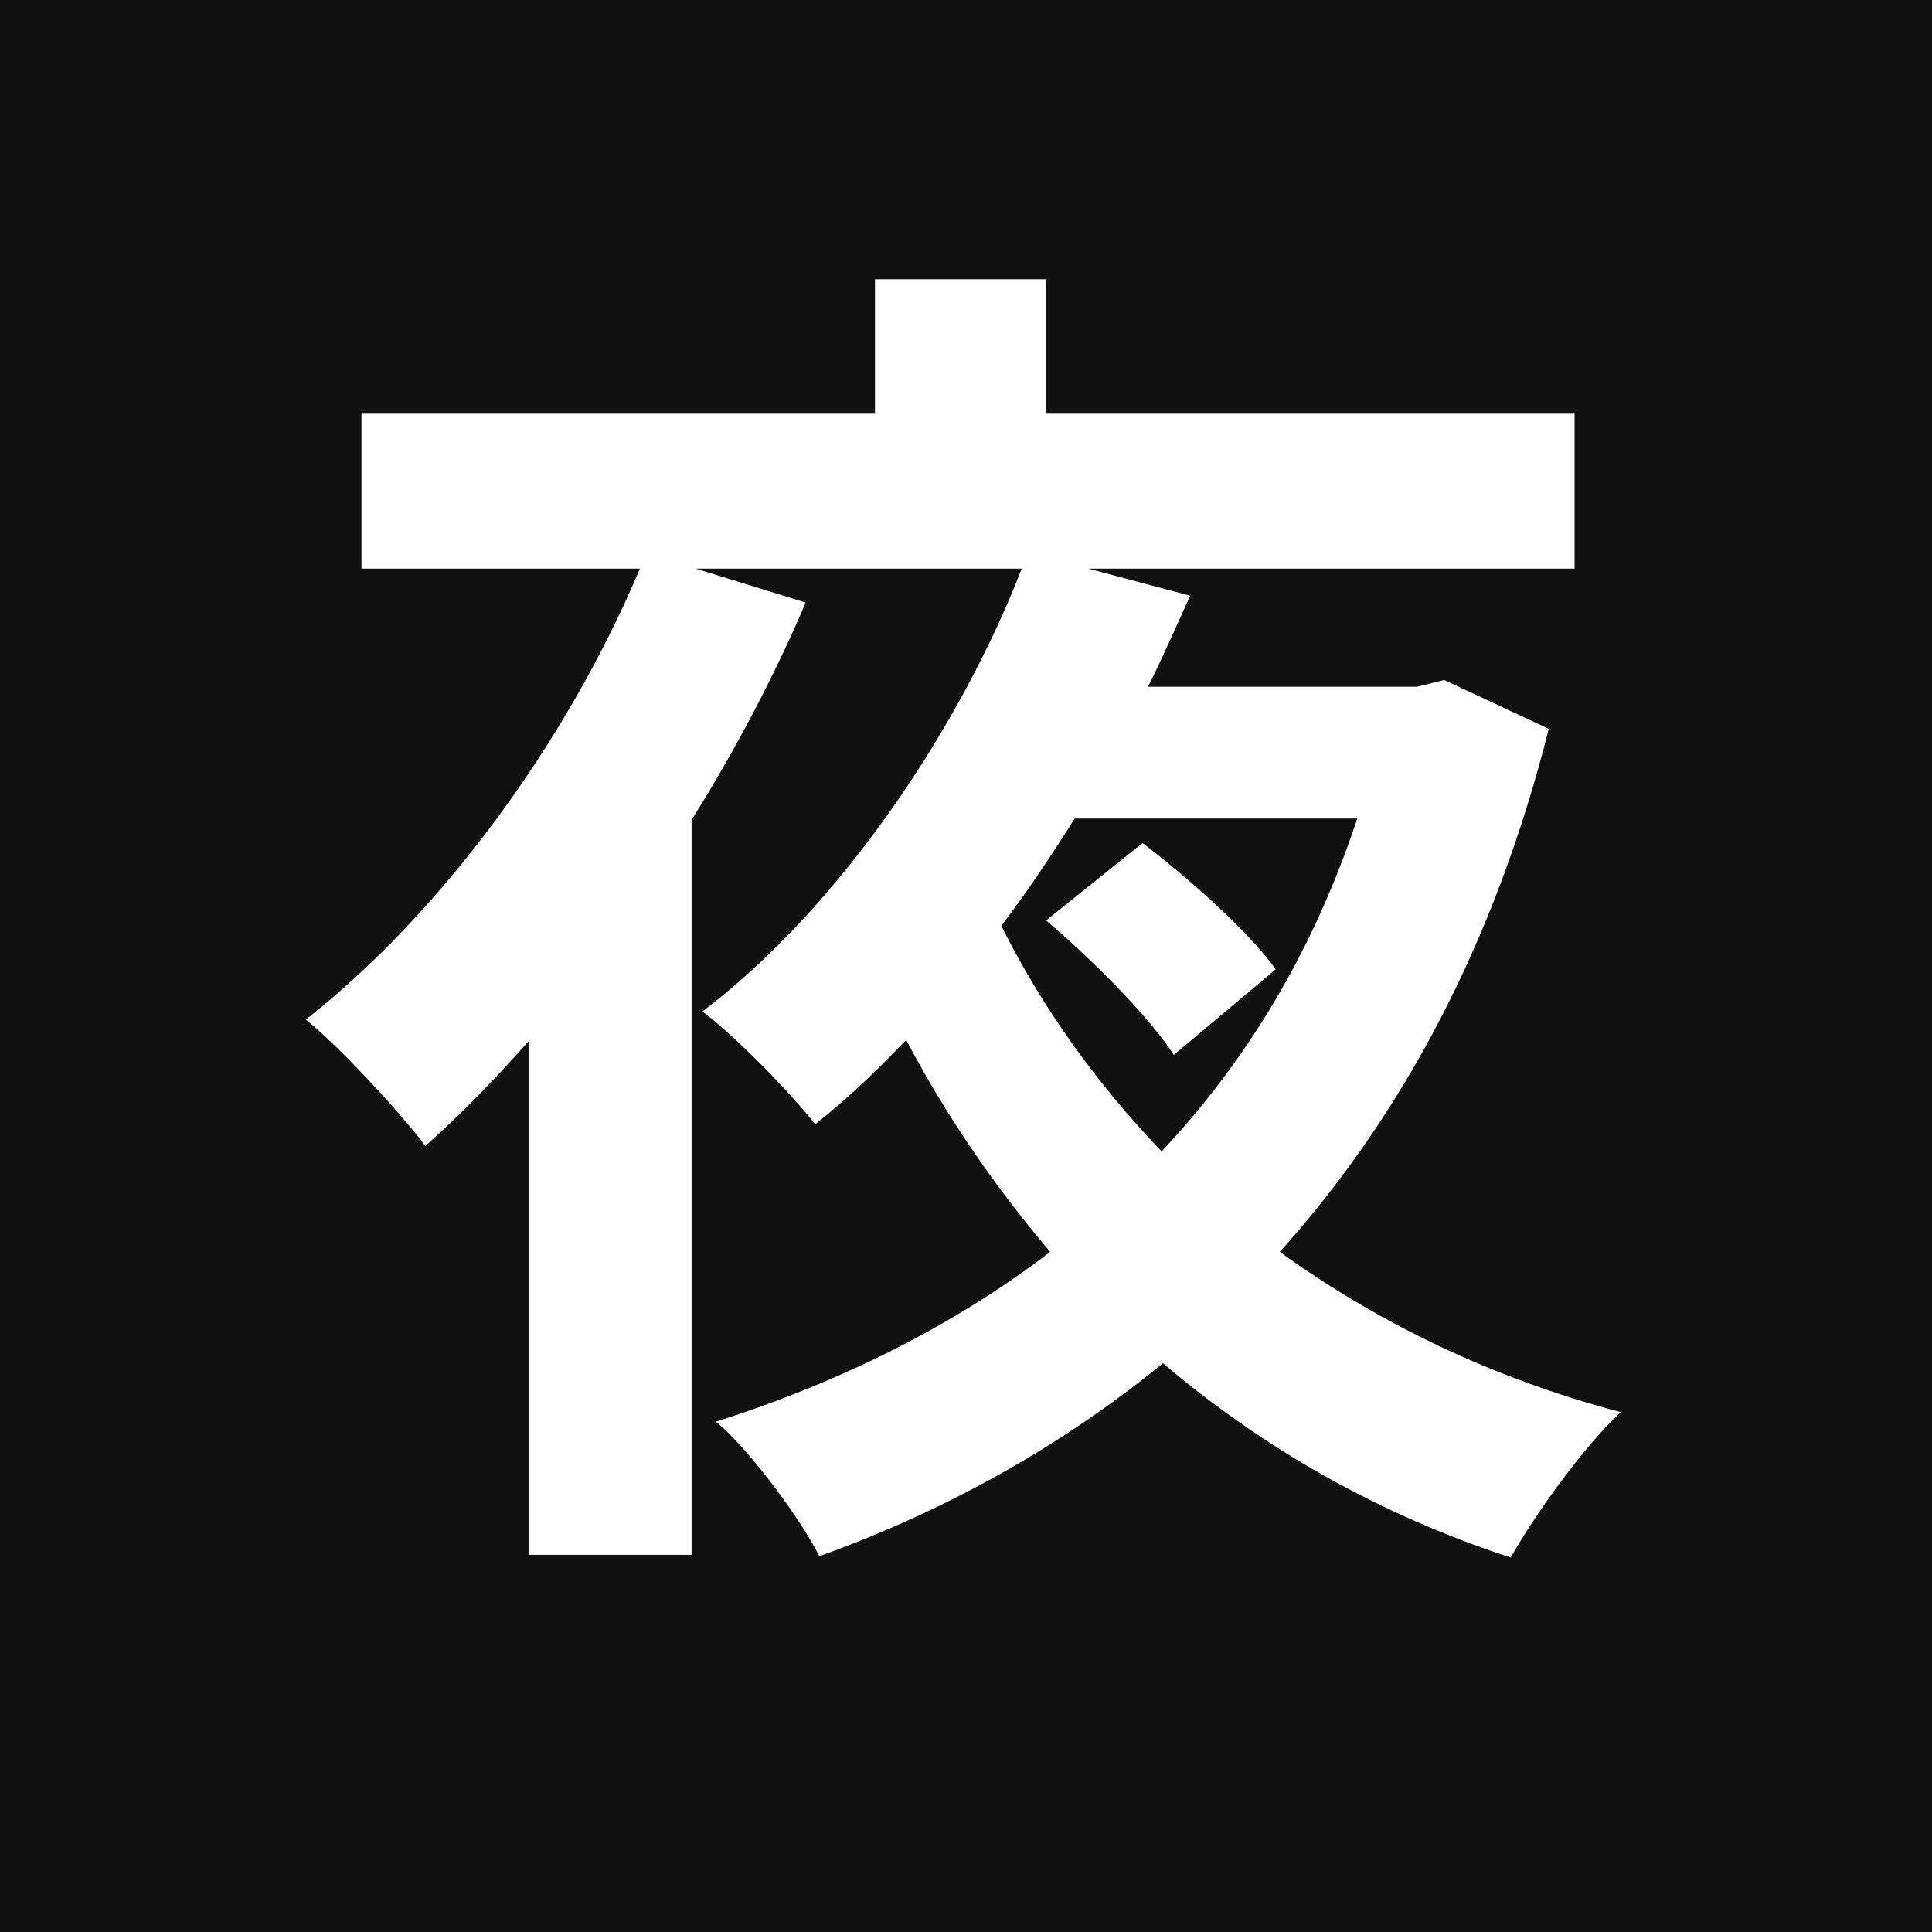
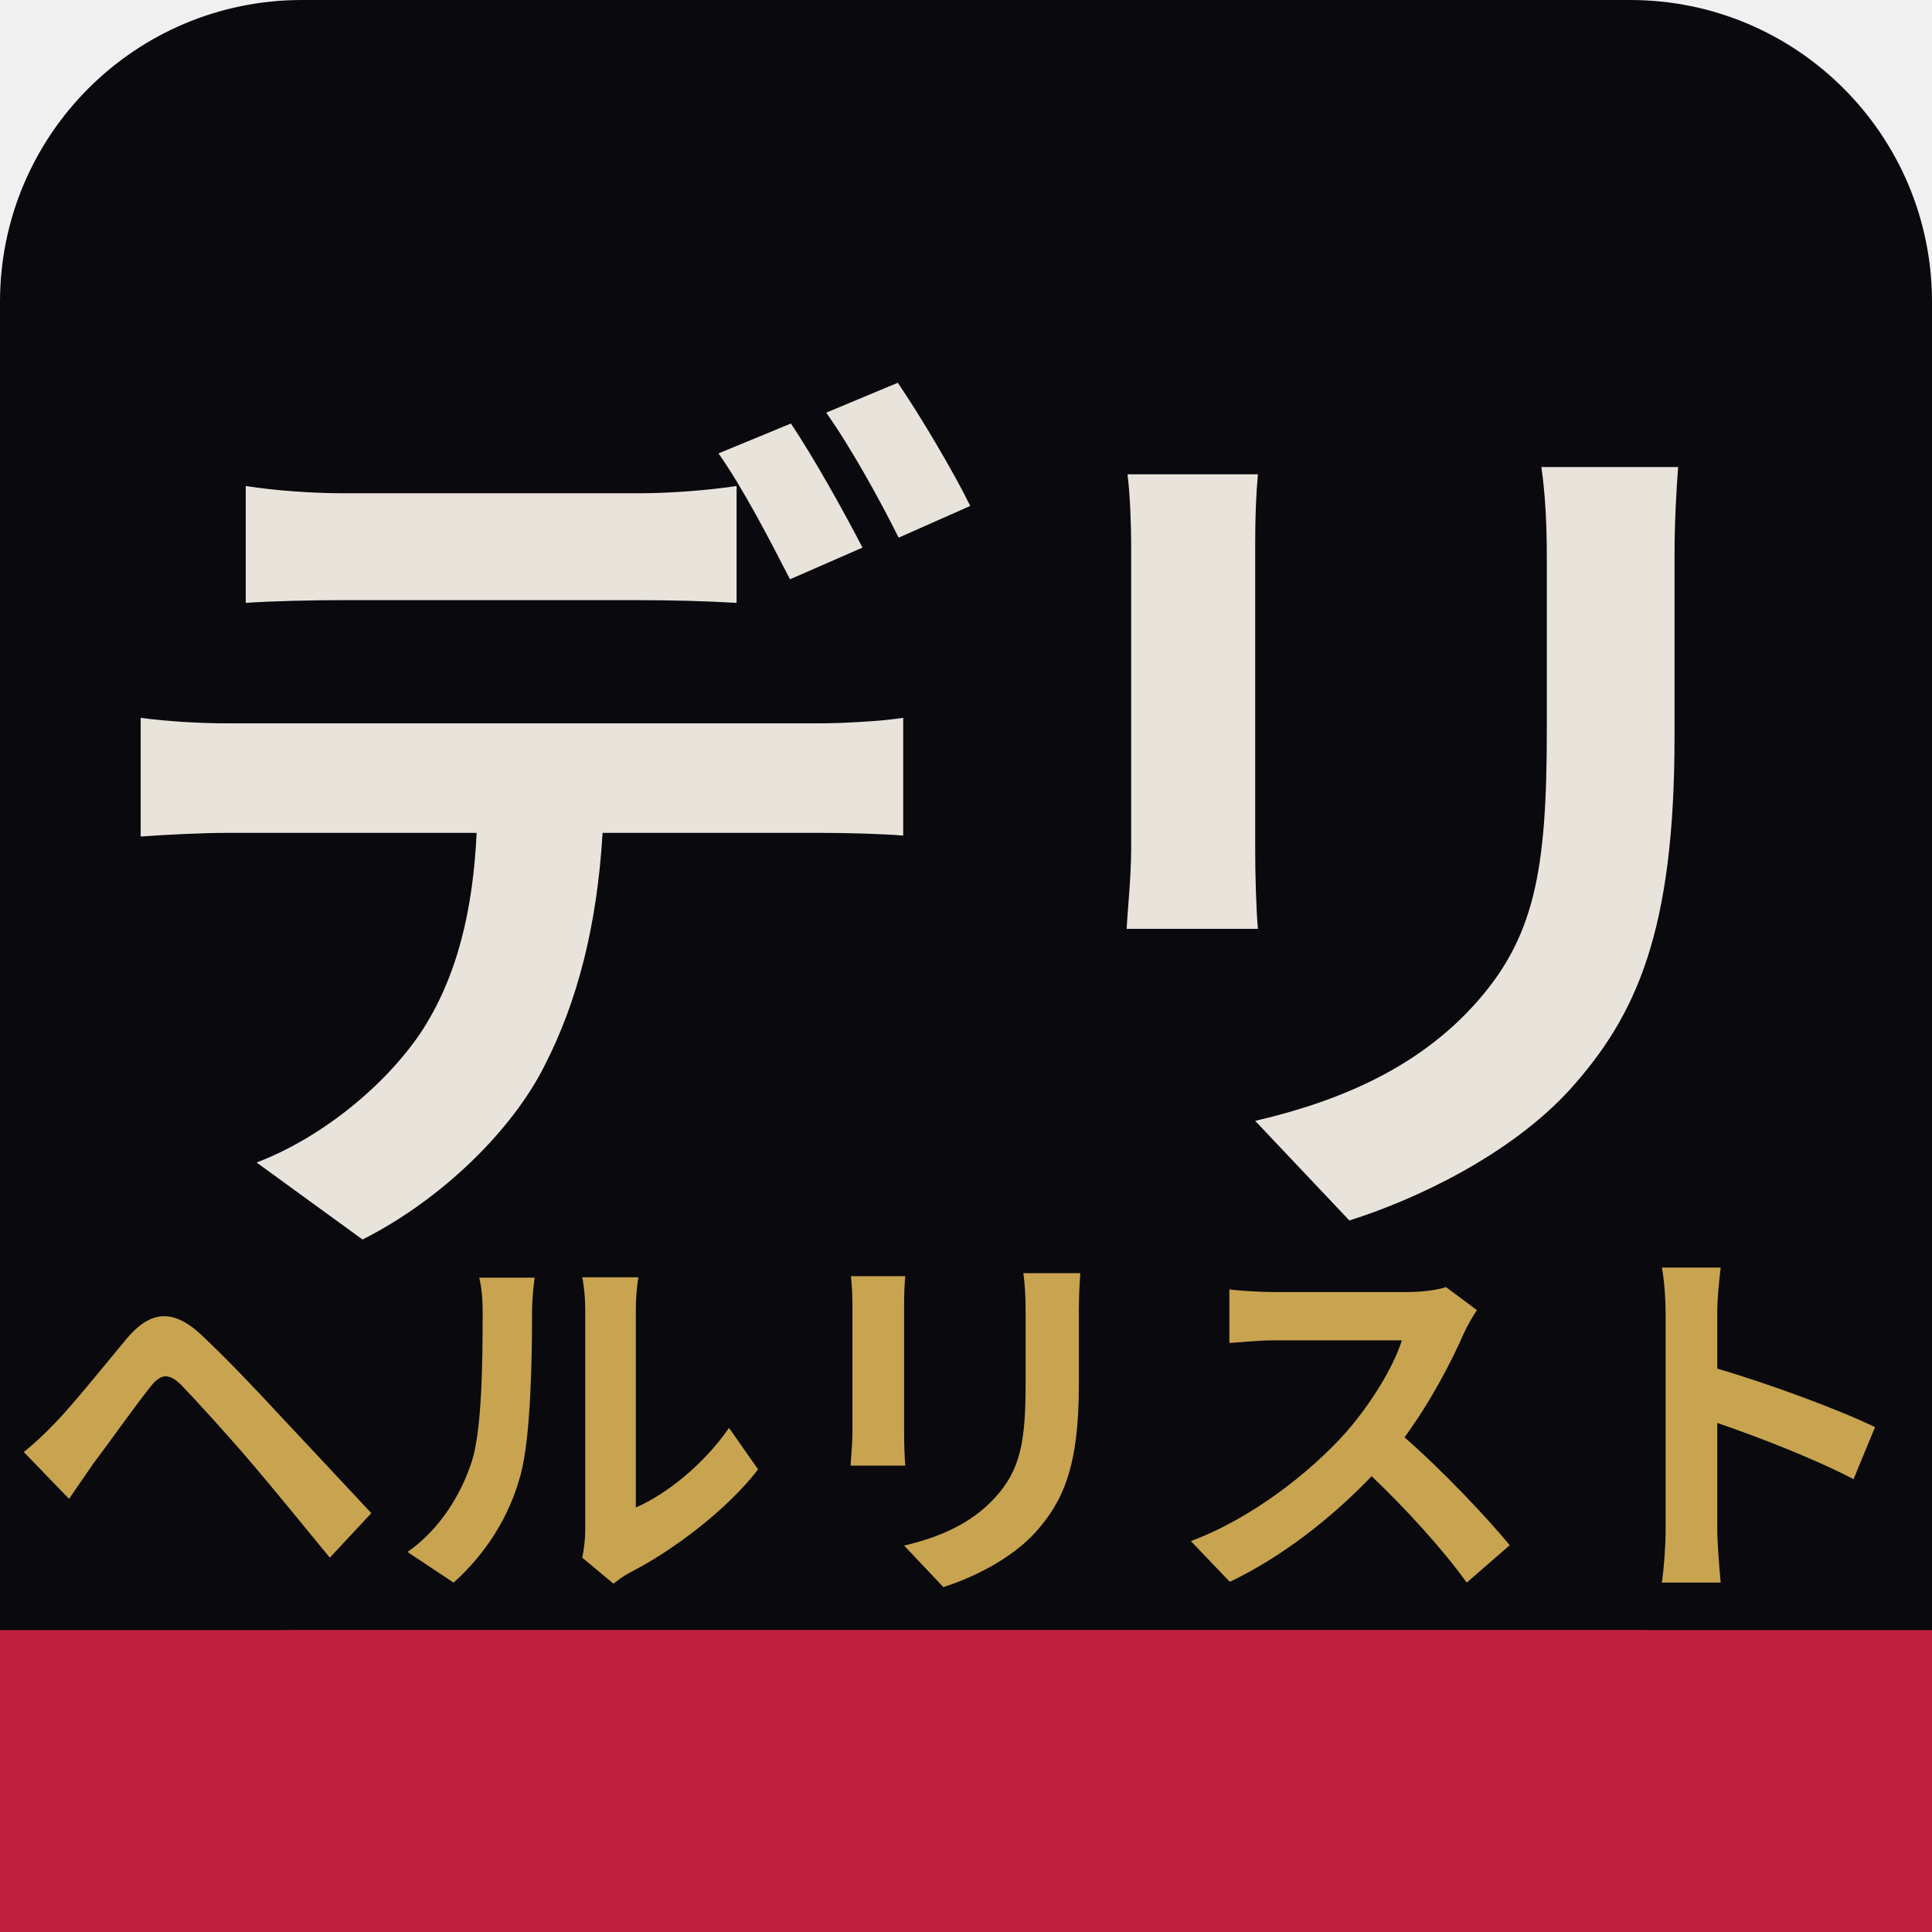
<svg xmlns="http://www.w3.org/2000/svg" viewBox="0 0 512 512">
-   <rect width="512" height="512" fill="#111111" />
-   <text x="256" y="380" text-anchor="middle" font-family="'Noto Sans JP','Hiragino Sans','Meiryo',sans-serif" font-size="360" font-weight="bold" fill="#FFFFFF">夜</text>
+   <rect width="512" height="512" rx="80" fill="#09090E" />
+   <rect x="0" y="432" width="512" height="80" rx="0" fill="#C02040" />
+   <rect x="0" y="432" width="512" height="80" rx="80" fill="#C02040" />
+   <text x="256" y="310" text-anchor="middle" font-family="'Hiragino Kaku Gothic ProN','Hiragino Sans','Meiryo','Yu Gothic',sans-serif" font-size="240" font-weight="900" fill="#E8E4DC" letter-spacing="-8">デリ</text>
+   <text x="256" y="415" text-anchor="middle" font-family="'Hiragino Kaku Gothic ProN','Hiragino Sans','Meiryo','Yu Gothic',sans-serif" font-size="100" font-weight="700" fill="#C8A450" letter-spacing="2">ヘルリスト</text>
</svg>
